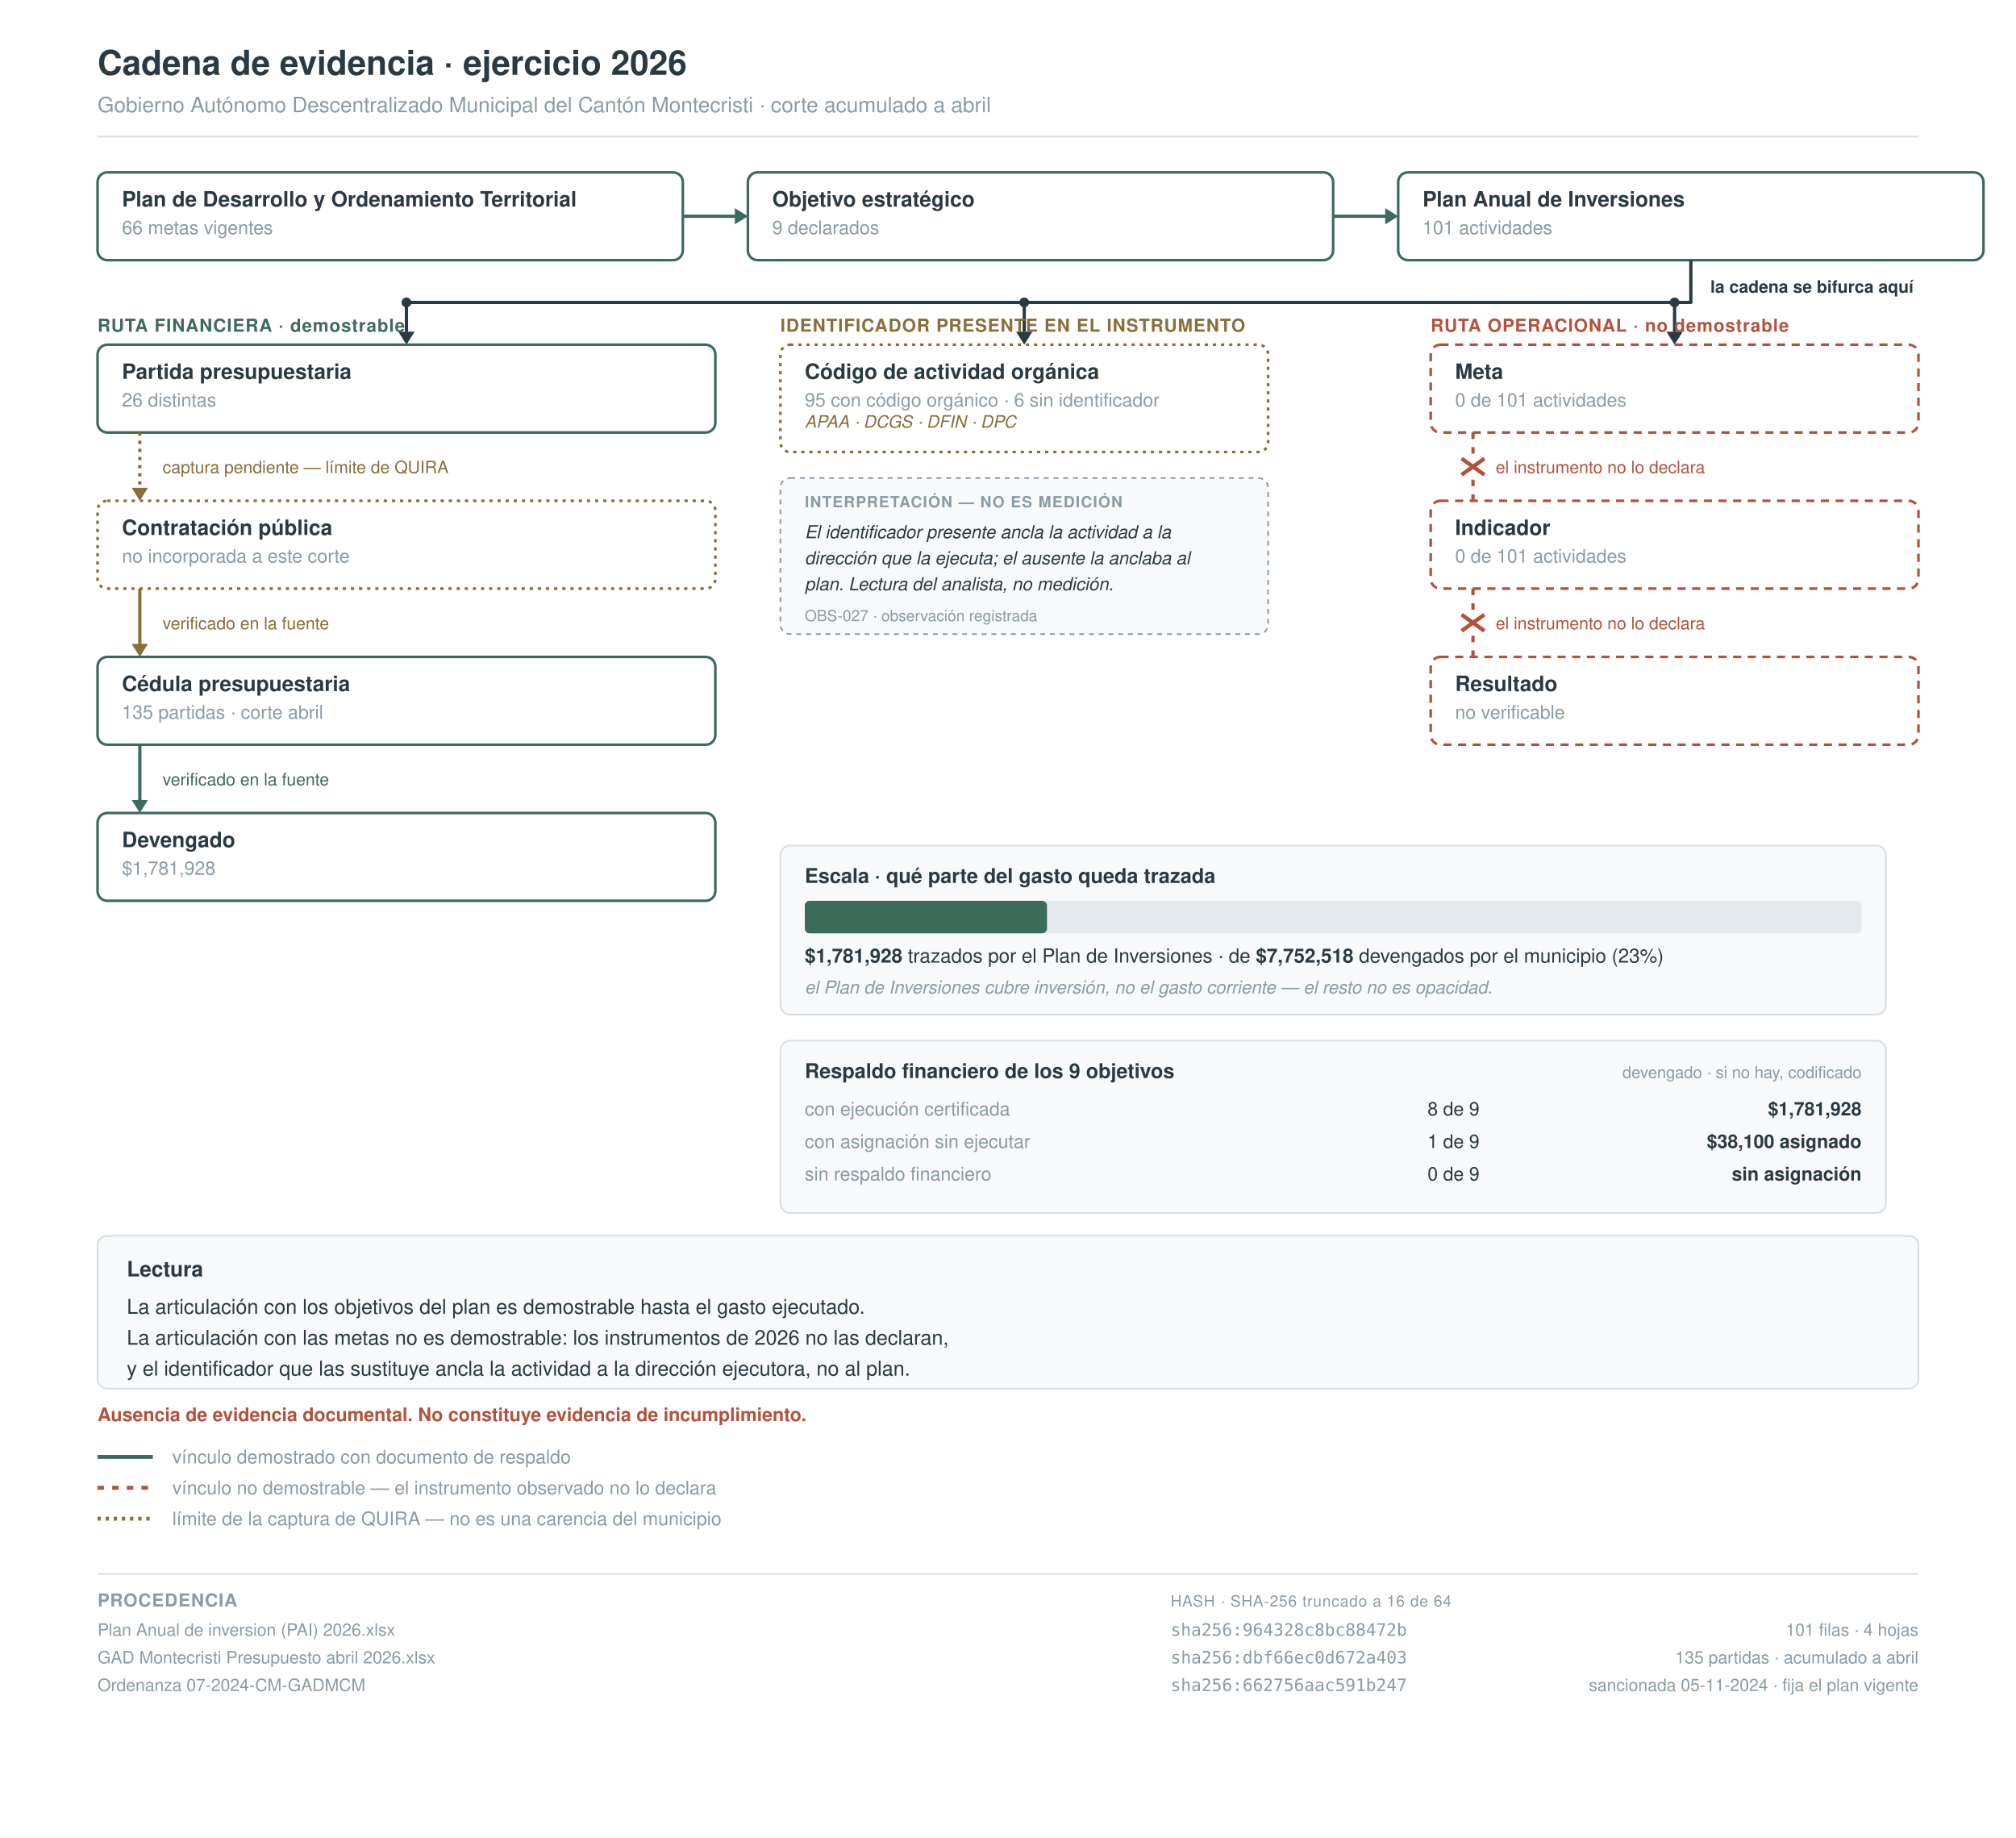
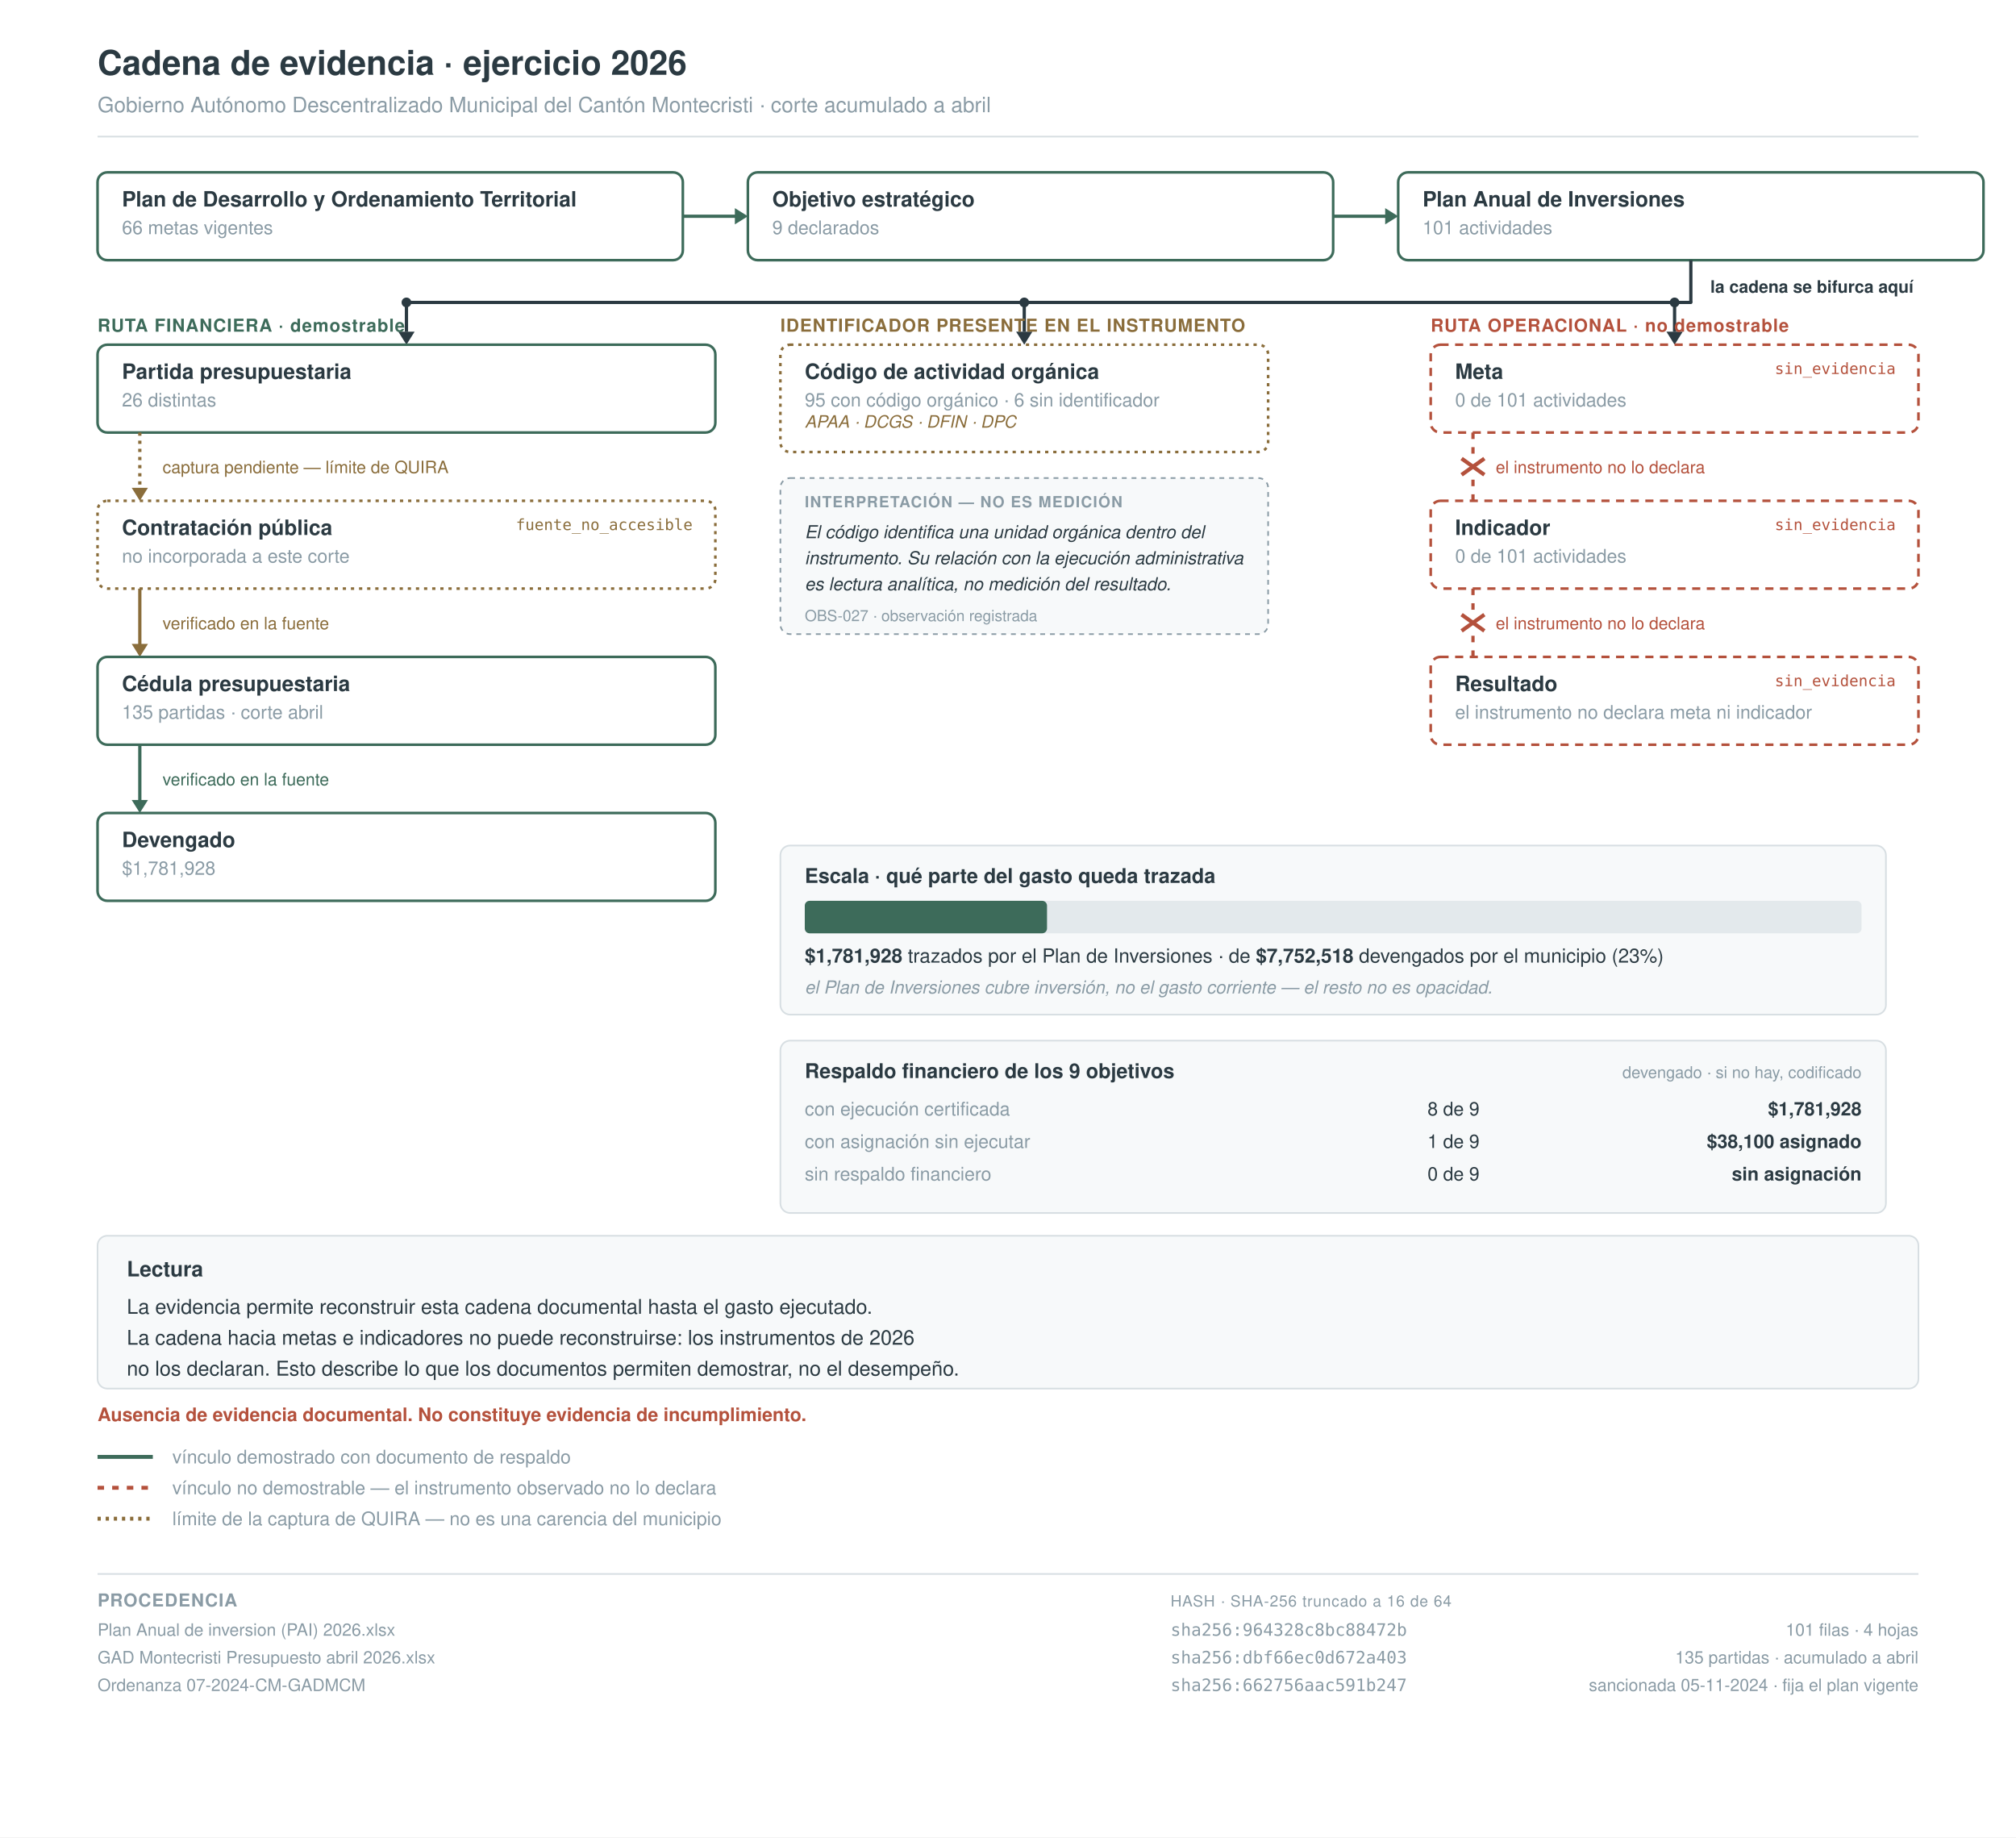
<svg xmlns="http://www.w3.org/2000/svg" viewBox="0 0 1240 1130" width="1240" height="1130" font-family="Segoe UI, Helvetica, Arial, sans-serif">
  <rect width="1240" height="1130" fill="#FFFFFF" />
  <text x="60" y="46" font-size="21" font-weight="700" fill="#2B3A42">Cadena de evidencia · ejercicio 2026</text>
  <text x="60" y="69" font-size="13" fill="#8A9BA5">Gobierno Autónomo Descentralizado Municipal del Cantón Montecristi · corte acumulado a abril</text>
  <line x1="60" y1="84" x2="1180" y2="84" stroke="#D7DEE2" />
  <rect x="60" y="106" width="360" height="54" rx="6" fill="#FFFFFF" stroke="#3D6B5A" stroke-width="1.6" />
  <text x="75" y="127" font-size="13" font-weight="600" fill="#2B3A42">Plan de Desarrollo y Ordenamiento Territorial</text>
  <text x="75" y="144" font-size="11.5" fill="#8A9BA5">66 metas vigentes</text>
  <line x1="420" y1="133" x2="453" y2="133" stroke="#3D6B5A" stroke-width="2" />
  <path d="M452,128 L460,133 L452,138" fill="#3D6B5A" />
  <rect x="460" y="106" width="360" height="54" rx="6" fill="#FFFFFF" stroke="#3D6B5A" stroke-width="1.6" />
  <text x="475" y="127" font-size="13" font-weight="600" fill="#2B3A42">Objetivo estratégico</text>
  <text x="475" y="144" font-size="11.5" fill="#8A9BA5">9 declarados</text>
  <line x1="820" y1="133" x2="853" y2="133" stroke="#3D6B5A" stroke-width="2" />
  <path d="M852,128 L860,133 L852,138" fill="#3D6B5A" />
  <rect x="860" y="106" width="360" height="54" rx="6" fill="#FFFFFF" stroke="#3D6B5A" stroke-width="1.6" />
  <text x="875" y="127" font-size="13" font-weight="600" fill="#2B3A42">Plan Anual de Inversiones</text>
  <text x="875" y="144" font-size="11.5" fill="#8A9BA5">101 actividades</text>
  <path d="M1040,160 L1040,186" stroke="#2B3A42" stroke-width="2" />
  <text x="1052" y="180" font-size="10.5" fill="#2B3A42" font-weight="600">la cadena se bifurca aquí</text>
  <line x1="250" y1="186" x2="1040" y2="186" stroke="#2B3A42" stroke-width="2" stroke-linecap="round" />
  <circle cx="250" cy="186" r="3" fill="#2B3A42" />
  <line x1="250" y1="186" x2="250" y2="204" stroke="#2B3A42" stroke-width="2" />
  <path d="M245,204 L250,212 L255,204" fill="#2B3A42" />
  <circle cx="630" cy="186" r="3" fill="#2B3A42" />
  <line x1="630" y1="186" x2="630" y2="204" stroke="#2B3A42" stroke-width="2" />
  <path d="M625,204 L630,212 L635,204" fill="#2B3A42" />
  <circle cx="1030" cy="186" r="3" fill="#2B3A42" />
  <line x1="1030" y1="186" x2="1030" y2="204" stroke="#2B3A42" stroke-width="2" />
  <path d="M1025,204 L1030,212 L1035,204" fill="#2B3A42" />
  <text x="60" y="204" font-size="11" font-weight="700" fill="#3D6B5A" letter-spacing="0.5">RUTA FINANCIERA · demostrable</text>
  <rect x="60" y="212" width="380" height="54" rx="6" fill="#FFFFFF" stroke="#3D6B5A" stroke-width="1.6" />
  <text x="75" y="233" font-size="13" font-weight="600" fill="#2B3A42">Partida presupuestaria</text>
  <text x="75" y="250" font-size="11.5" fill="#8A9BA5">26 distintas</text>
  <line x1="86" y1="266" x2="86" y2="301" stroke="#8A6D3B" stroke-width="2" stroke-dasharray="2 3" />
  <path d="M81,300 L86,308 L91,300" fill="#8A6D3B" />
  <text x="100" y="291.0" font-size="10.5" fill="#8A6D3B">captura pendiente — límite de QUIRA</text>
  <rect x="60" y="308" width="380" height="54" rx="6" fill="#FFFFFF" stroke="#8A6D3B" stroke-width="1.6" stroke-dasharray="2 3" />
  <text x="75" y="329" font-size="13" font-weight="600" fill="#2B3A42">Contratación pública</text>
  <text x="75" y="346" font-size="11.5" fill="#8A9BA5">no incorporada a este corte</text>
+   <text x="426" y="326" font-size="9.5" fill="#8A6D3B" text-anchor="end" font-family="Consolas, monospace">fuente_no_accesible</text>
  <line x1="86" y1="362" x2="86" y2="397" stroke="#8A6D3B" stroke-width="2" />
  <path d="M81,396 L86,404 L91,396" fill="#8A6D3B" />
  <text x="100" y="387.0" font-size="10.5" fill="#8A6D3B">verificado en la fuente</text>
  <rect x="60" y="404" width="380" height="54" rx="6" fill="#FFFFFF" stroke="#3D6B5A" stroke-width="1.6" />
  <text x="75" y="425" font-size="13" font-weight="600" fill="#2B3A42">Cédula presupuestaria</text>
  <text x="75" y="442" font-size="11.5" fill="#8A9BA5">135 partidas · corte abril</text>
  <line x1="86" y1="458" x2="86" y2="493" stroke="#3D6B5A" stroke-width="2" />
  <path d="M81,492 L86,500 L91,492" fill="#3D6B5A" />
  <text x="100" y="483.0" font-size="10.5" fill="#3D6B5A">verificado en la fuente</text>
  <rect x="60" y="500" width="380" height="54" rx="6" fill="#FFFFFF" stroke="#3D6B5A" stroke-width="1.6" />
  <text x="75" y="521" font-size="13" font-weight="600" fill="#2B3A42">Devengado</text>
  <text x="75" y="538" font-size="11.5" fill="#8A9BA5">$1,781,928</text>
  <text x="480" y="204" font-size="11" font-weight="700" fill="#8A6D3B" letter-spacing="0.5">IDENTIFICADOR PRESENTE EN EL INSTRUMENTO</text>
  <rect x="480" y="212" width="300" height="66" rx="6" fill="#FFFFFF" stroke="#8A6D3B" stroke-width="1.6" stroke-dasharray="2 3" />
  <text x="495" y="233" font-size="13" font-weight="600" fill="#2B3A42">Código de actividad orgánica</text>
  <text x="495" y="250" font-size="11.5" fill="#8A9BA5">95 con código orgánico · 6 sin identificador</text>
  <text x="495" y="263" font-size="10.5" fill="#8A6D3B" font-style="italic">APAA · DCGS · DFIN · DPC</text>
  <rect x="480" y="294" width="300" height="96" rx="6" fill="#F7F9FA" stroke="#8A9BA5" stroke-dasharray="3 3" />
  <text x="495" y="312" font-size="9.5" font-weight="700" fill="#8A9BA5" letter-spacing="0.6">INTERPRETACIÓN — NO ES MEDICIÓN</text>
-   <text x="495" y="331" font-size="11" fill="#2B3A42" font-style="italic">El identificador presente ancla la actividad a la</text>
-   <text x="495" y="347" font-size="11" fill="#2B3A42" font-style="italic">dirección que la ejecuta; el ausente la anclaba al</text>
-   <text x="495" y="363" font-size="11" fill="#2B3A42" font-style="italic">plan. Lectura del analista, no medición.</text>
+   <text x="495" y="331" font-size="11" fill="#2B3A42" font-style="italic">El código identifica una unidad orgánica dentro del</text>
+   <text x="495" y="347" font-size="11" fill="#2B3A42" font-style="italic">instrumento. Su relación con la ejecución administrativa</text>
+   <text x="495" y="363" font-size="11" fill="#2B3A42" font-style="italic">es lectura analítica, no medición del resultado.</text>
  <text x="495" y="382" font-size="9.5" fill="#8A9BA5">OBS-027 · observación registrada</text>
  <text x="880" y="204" font-size="11" font-weight="700" fill="#B4513C" letter-spacing="0.5">RUTA OPERACIONAL · no demostrable</text>
  <rect x="880" y="212" width="300" height="54" rx="6" fill="#FFFFFF" stroke="#B4513C" stroke-width="1.6" stroke-dasharray="5 4" />
  <text x="895" y="233" font-size="13" font-weight="600" fill="#2B3A42">Meta</text>
  <text x="895" y="250" font-size="11.5" fill="#8A9BA5">0 de 101 actividades</text>
+   <text x="1166" y="230" font-size="9.5" fill="#B4513C" text-anchor="end" font-family="Consolas, monospace">sin_evidencia</text>
  <line x1="906" y1="266" x2="906" y2="279.0" stroke="#B4513C" stroke-width="2" stroke-dasharray="4 5" />
  <line x1="899" y1="282.0" x2="913" y2="292.0" stroke="#B4513C" stroke-width="2.4" />
  <line x1="913" y1="282.0" x2="899" y2="292.0" stroke="#B4513C" stroke-width="2.4" />
  <line x1="906" y1="295.0" x2="906" y2="308" stroke="#B4513C" stroke-width="2" stroke-dasharray="4 5" />
  <text x="920" y="291.0" font-size="10.5" fill="#B4513C">el instrumento no lo declara</text>
  <rect x="880" y="308" width="300" height="54" rx="6" fill="#FFFFFF" stroke="#B4513C" stroke-width="1.6" stroke-dasharray="5 4" />
  <text x="895" y="329" font-size="13" font-weight="600" fill="#2B3A42">Indicador</text>
  <text x="895" y="346" font-size="11.5" fill="#8A9BA5">0 de 101 actividades</text>
+   <text x="1166" y="326" font-size="9.5" fill="#B4513C" text-anchor="end" font-family="Consolas, monospace">sin_evidencia</text>
  <line x1="906" y1="362" x2="906" y2="375.0" stroke="#B4513C" stroke-width="2" stroke-dasharray="4 5" />
  <line x1="899" y1="378.0" x2="913" y2="388.0" stroke="#B4513C" stroke-width="2.4" />
  <line x1="913" y1="378.0" x2="899" y2="388.0" stroke="#B4513C" stroke-width="2.4" />
  <line x1="906" y1="391.0" x2="906" y2="404" stroke="#B4513C" stroke-width="2" stroke-dasharray="4 5" />
  <text x="920" y="387.0" font-size="10.5" fill="#B4513C">el instrumento no lo declara</text>
  <rect x="880" y="404" width="300" height="54" rx="6" fill="#FFFFFF" stroke="#B4513C" stroke-width="1.6" stroke-dasharray="5 4" />
  <text x="895" y="425" font-size="13" font-weight="600" fill="#2B3A42">Resultado</text>
-   <text x="895" y="442" font-size="11.5" fill="#8A9BA5">no verificable</text>
+   <text x="895" y="442" font-size="11.5" fill="#8A9BA5">el instrumento no declara meta ni indicador</text>
+   <text x="1166" y="422" font-size="9.5" fill="#B4513C" text-anchor="end" font-family="Consolas, monospace">sin_evidencia</text>
  <rect x="480" y="520" width="680" height="104" rx="6" fill="#F7F9FA" stroke="#D7DEE2" />
  <text x="495" y="543" font-size="12.5" font-weight="600" fill="#2B3A42">Escala · qué parte del gasto queda trazada</text>
  <rect x="495" y="554" width="650" height="20" rx="3" fill="#E3E9EC" />
  <rect x="495" y="554" width="149" height="20" rx="3" fill="#3D6B5A" />
  <text x="495" y="592" font-size="12" fill="#2B3A42">
    <tspan font-weight="700">$1,781,928</tspan> trazados por el Plan de Inversiones · de <tspan font-weight="700">$7,752,518</tspan> devengados por el municipio (23%)</text>
  <text x="495" y="611" font-size="11" fill="#8A9BA5" font-style="italic">el Plan de Inversiones cubre inversión, no el gasto corriente — el resto no es opacidad.</text>
  <rect x="480" y="640" width="680" height="106" rx="6" fill="#F7F9FA" stroke="#D7DEE2" />
  <text x="495" y="663" font-size="12.5" font-weight="600" fill="#2B3A42">Respaldo financiero de los 9 objetivos</text>
  <text x="1145" y="663" font-size="10" fill="#8A9BA5" text-anchor="end">devengado · si no hay, codificado</text>
  <text x="495" y="686" font-size="11.5" fill="#8A9BA5">con ejecución certificada</text>
  <text x="910" y="686" font-size="11.5" fill="#2B3A42" text-anchor="end">8 de 9</text>
  <text x="1145" y="686" font-size="11.5" font-weight="700" fill="#2B3A42" text-anchor="end">$1,781,928</text>
  <text x="495" y="706" font-size="11.5" fill="#8A9BA5">con asignación sin ejecutar</text>
  <text x="910" y="706" font-size="11.5" fill="#2B3A42" text-anchor="end">1 de 9</text>
  <text x="1145" y="706" font-size="11.5" font-weight="700" fill="#2B3A42" text-anchor="end">$38,100 asignado</text>
  <text x="495" y="726" font-size="11.5" fill="#8A9BA5">sin respaldo financiero</text>
  <text x="910" y="726" font-size="11.5" fill="#2B3A42" text-anchor="end">0 de 9</text>
  <text x="1145" y="726" font-size="11.5" font-weight="700" fill="#2B3A42" text-anchor="end">sin asignación</text>
  <rect x="60" y="760" width="1120" height="94" rx="6" fill="#F7F9FA" stroke="#D7DEE2" />
  <text x="78" y="785" font-size="13" font-weight="700" fill="#2B3A42">Lectura</text>
-   <text x="78" y="808" font-size="12.5" fill="#2B3A42">La articulación con los objetivos del plan es demostrable hasta el gasto ejecutado.</text>
-   <text x="78" y="827" font-size="12.5" fill="#2B3A42">La articulación con las metas no es demostrable: los instrumentos de 2026 no las declaran,</text>
-   <text x="78" y="846" font-size="12.5" fill="#2B3A42">y el identificador que las sustituye ancla la actividad a la dirección ejecutora, no al plan.</text>
+   <text x="78" y="808" font-size="12.5" fill="#2B3A42">La evidencia permite reconstruir esta cadena documental hasta el gasto ejecutado.</text>
+   <text x="78" y="827" font-size="12.5" fill="#2B3A42">La cadena hacia metas e indicadores no puede reconstruirse: los instrumentos de 2026</text>
+   <text x="78" y="846" font-size="12.5" fill="#2B3A42">no los declaran. Esto describe lo que los documentos permiten demostrar, no el desempeño.</text>
  <text x="60" y="874" font-size="11.5" font-weight="600" fill="#B4513C">Ausencia de evidencia documental. No constituye evidencia de incumplimiento.</text>
  <line x1="60" y1="896" x2="94" y2="896" stroke="#3D6B5A" stroke-width="2.4" stroke-dasharray="" />
  <text x="106" y="900" font-size="11.5" fill="#8A9BA5">vínculo demostrado con documento de respaldo</text>
  <line x1="60" y1="915" x2="94" y2="915" stroke="#B4513C" stroke-width="2.4" stroke-dasharray="4 5" />
  <text x="106" y="919" font-size="11.5" fill="#8A9BA5">vínculo no demostrable — el instrumento observado no lo declara</text>
  <line x1="60" y1="934" x2="94" y2="934" stroke="#8A6D3B" stroke-width="2.4" stroke-dasharray="2 3" />
  <text x="106" y="938" font-size="11.5" fill="#8A9BA5">límite de la captura de QUIRA — no es una carencia del municipio</text>
  <line x1="60" y1="968" x2="1180" y2="968" stroke="#D7DEE2" />
  <text x="60" y="988" font-size="11" font-weight="700" fill="#8A9BA5" letter-spacing="0.5">PROCEDENCIA</text>
  <text x="720" y="988" font-size="9.5" fill="#8A9BA5" letter-spacing="0.4">HASH · SHA-256 truncado a 16 de 64</text>
  <text x="60" y="1006" font-size="10.5" fill="#8A9BA5">Plan Anual de inversion (PAI) 2026.xlsx</text>
  <text x="720" y="1006" font-size="10.5" fill="#8A9BA5" font-family="Consolas, monospace">sha256:964328c8bc88472b</text>
  <text x="1180" y="1006" font-size="10.5" fill="#8A9BA5" text-anchor="end">101 filas · 4 hojas</text>
  <text x="60" y="1023" font-size="10.5" fill="#8A9BA5">GAD Montecristi Presupuesto abril 2026.xlsx</text>
  <text x="720" y="1023" font-size="10.5" fill="#8A9BA5" font-family="Consolas, monospace">sha256:dbf66ec0d672a403</text>
  <text x="1180" y="1023" font-size="10.5" fill="#8A9BA5" text-anchor="end">135 partidas · acumulado a abril</text>
  <text x="60" y="1040" font-size="10.5" fill="#8A9BA5">Ordenanza 07-2024-CM-GADMCM</text>
  <text x="720" y="1040" font-size="10.5" fill="#8A9BA5" font-family="Consolas, monospace">sha256:662756aac591b247</text>
  <text x="1180" y="1040" font-size="10.5" fill="#8A9BA5" text-anchor="end">sancionada 05-11-2024 · fija el plan vigente</text>
</svg>
